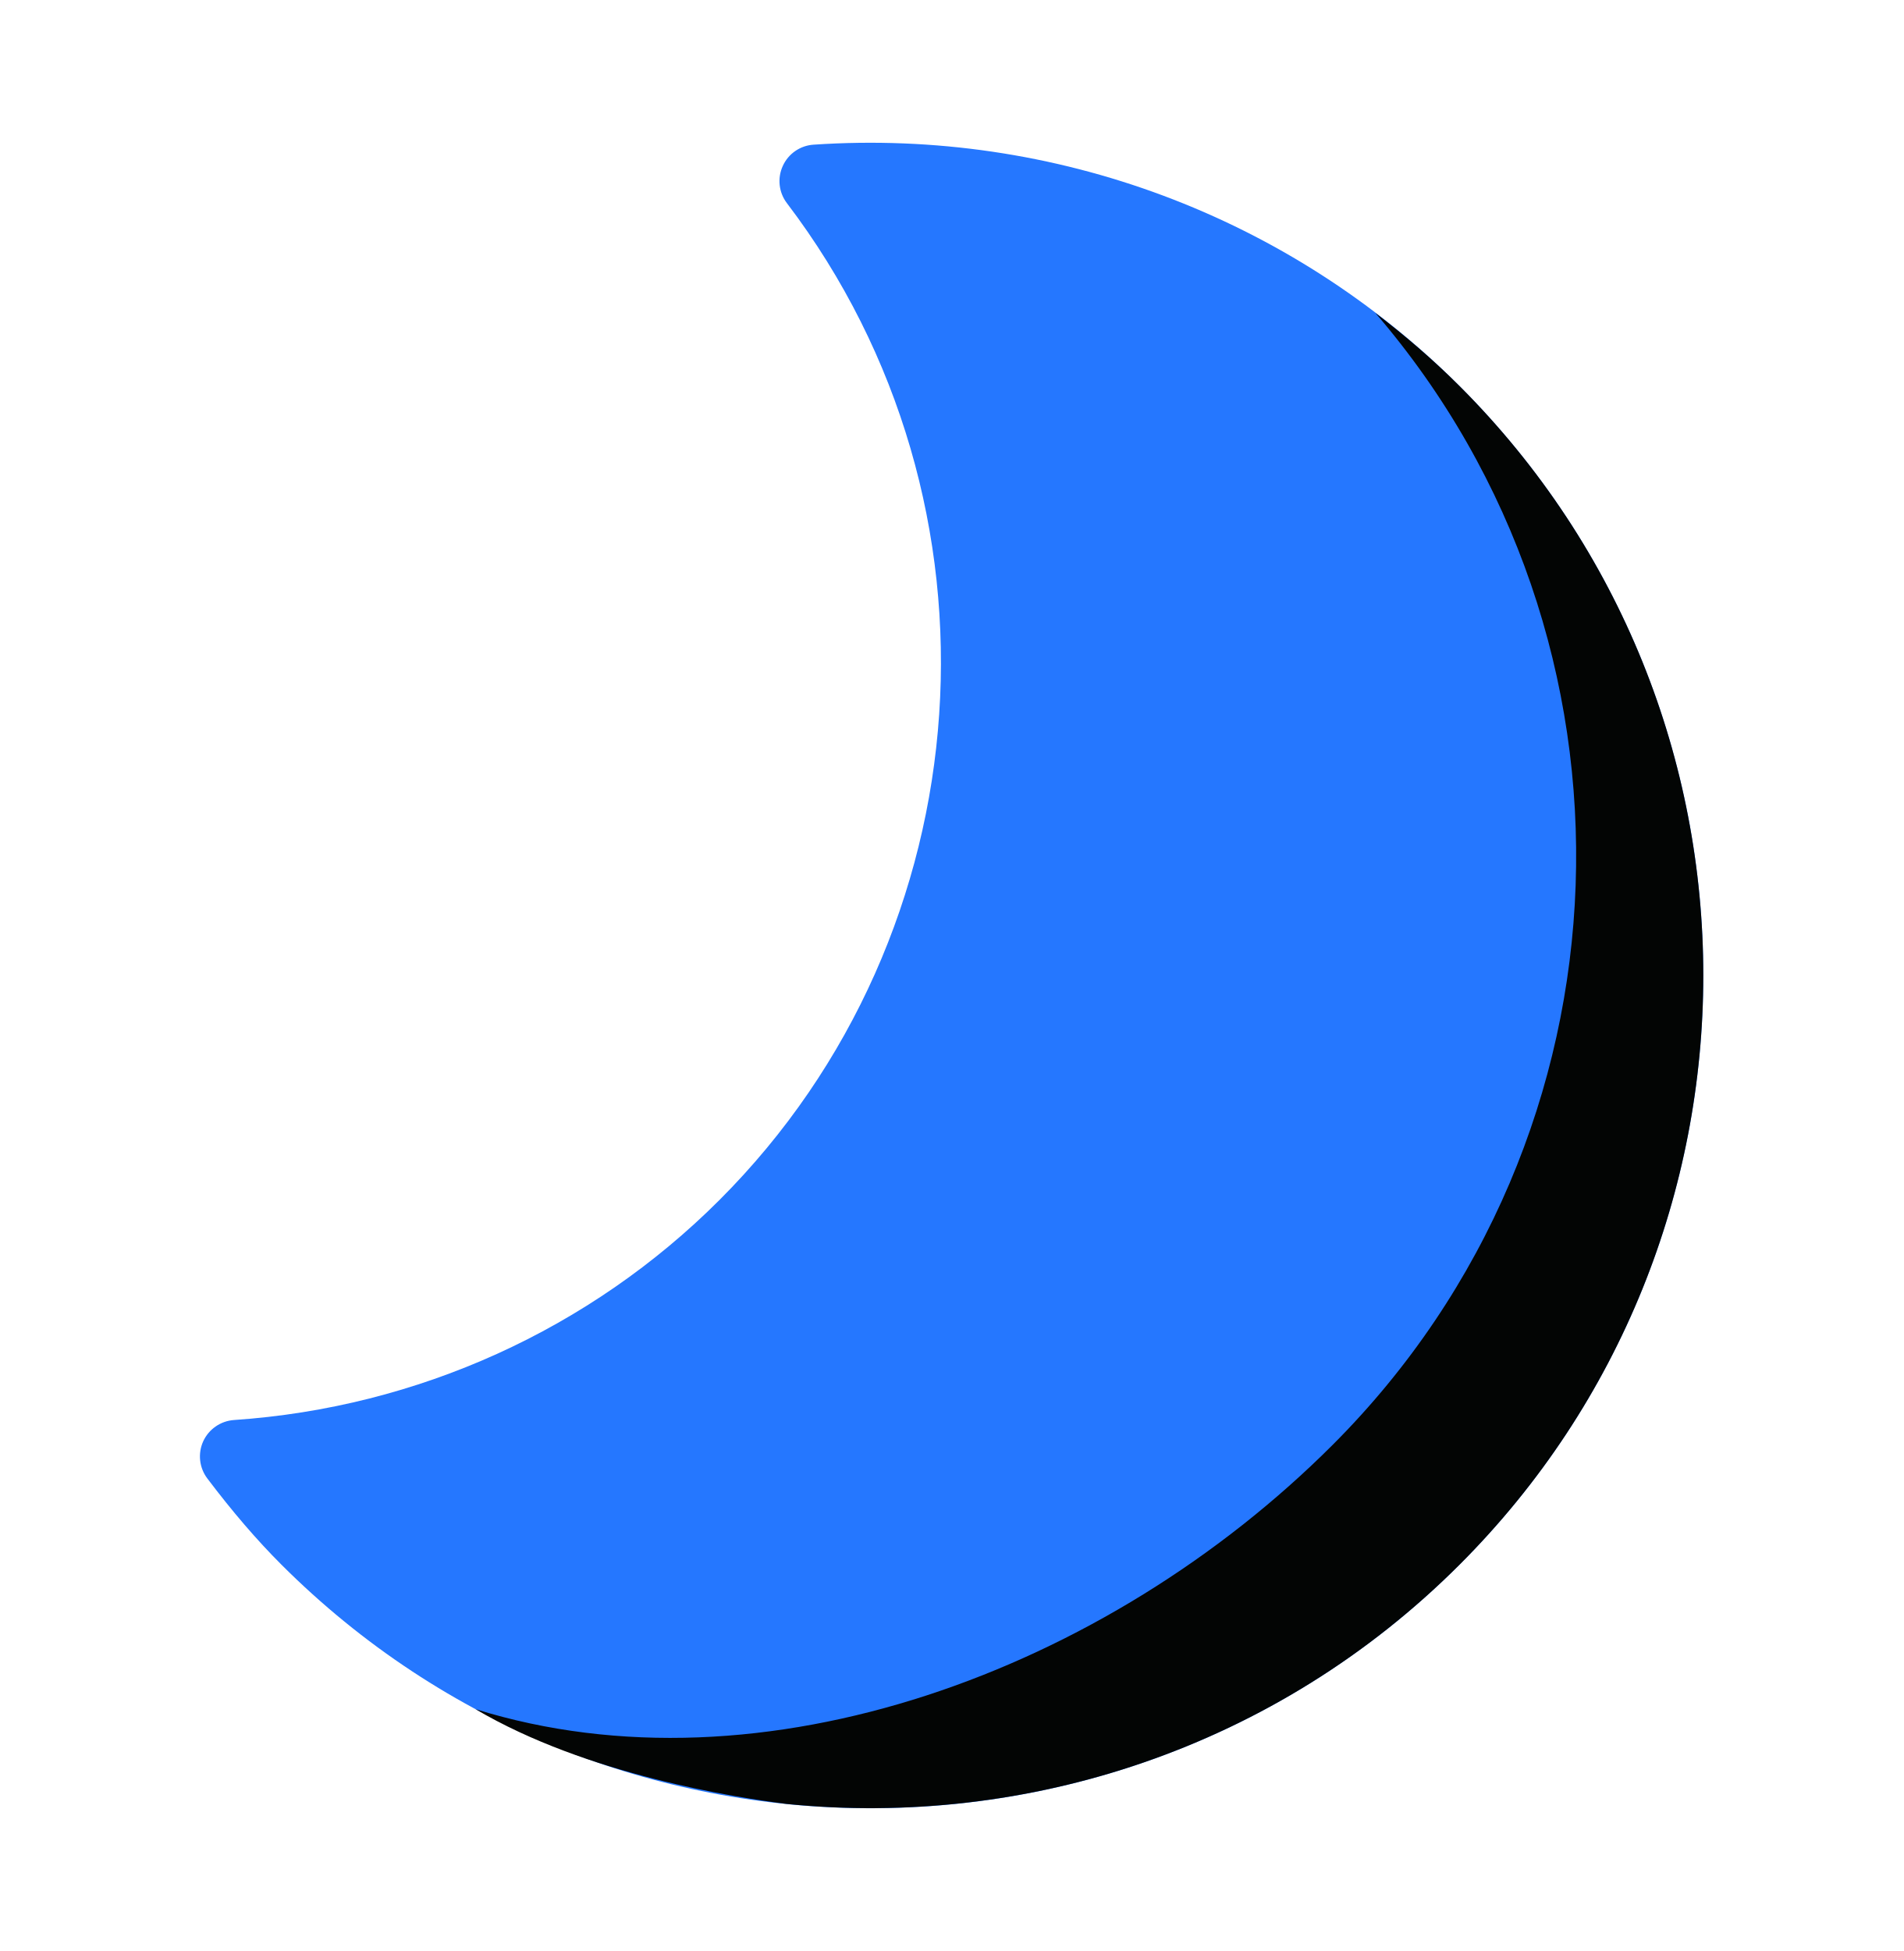
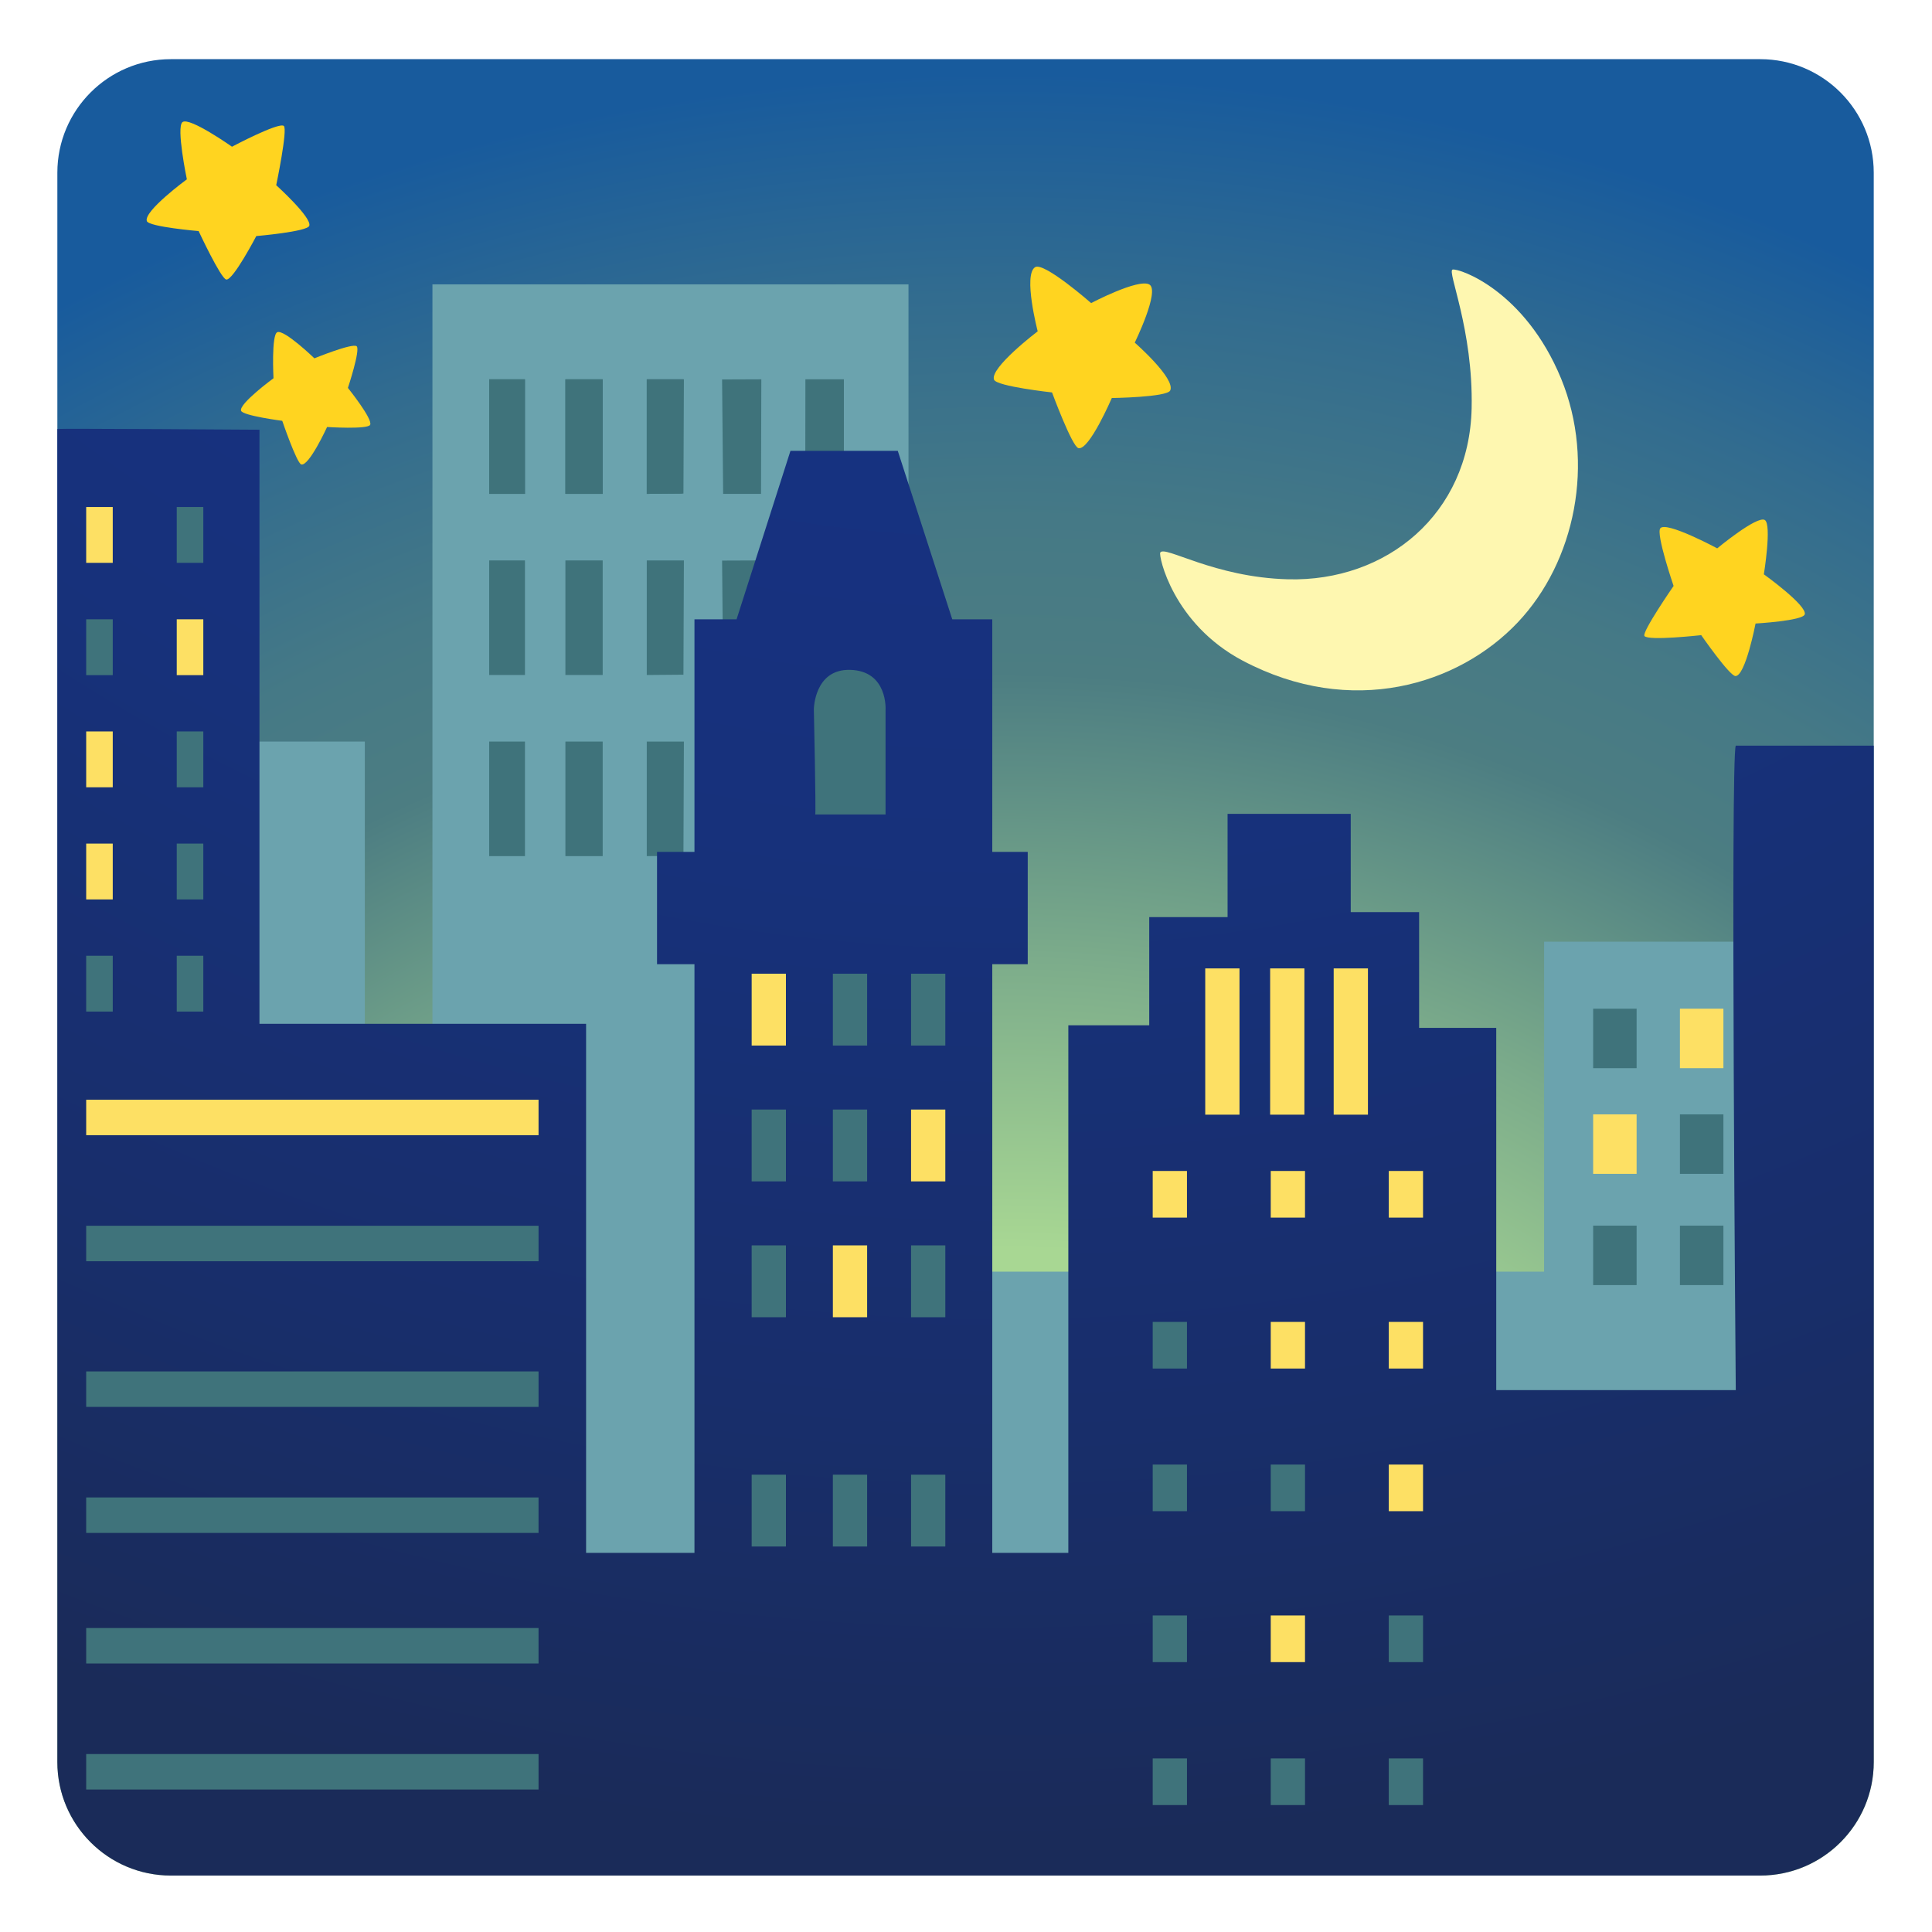
- <svg xmlns="http://www.w3.org/2000/svg" width="40" height="41" viewBox="0 0 1024 1024" class="icon" version="1.1" fill="#000000">
-   <g id="SVGRepo_bgCarrier" stroke-width="0" />
-   <g id="SVGRepo_tracerCarrier" stroke-linecap="round" stroke-linejoin="round" />
-   <g id="SVGRepo_iconCarrier">
-     <path d="M785.334 194.943c174.789 174.787 174.789 459.179 0 633.967-174.787 174.787-459.178 174.787-633.967 0-13.206-13.205-26.22-28.336-39.807-46.314a19.672 19.672 0 0 1-2.223-20.012 19.777 19.777 0 0 1 16.54-11.442c98.838-6.698 191.601-48.753 261.234-118.386C530.853 489.014 546.472 258.475 423.392 96.51a19.553 19.553 0 0 1-2.249-19.981 19.554 19.554 0 0 1 16.54-11.497c129.587-8.759 256.325 38.583 347.651 129.911z" fill="#2577FF" />
-     <path d="M785.334 194.943c-14.266-14.268-29.484-27.325-45.354-39.399 151.302 175.925 143.723 442.269-22.987 608.98-121.85 121.85-307.044 190.195-461.161 142.154 60.038 35.511 140.886 47.603 167.101 50.984 129.417 13.067 263.464-29.816 362.401-128.753 174.789-174.787 174.789-459.179 0-633.966z" fill="#030504" />
-   </g>
+ <svg xmlns="http://www.w3.org/2000/svg" width="40" height="40" viewBox="0 0 128 128" aria-hidden="true" role="img" class="iconify iconify--noto" preserveAspectRatio="xMidYMid meet">
+   <radialGradient id="IconifyId17ecdb2904d178eab14358" cx="66.522" cy="139.664" r="134.881" gradientUnits="userSpaceOnUse">
+     <stop offset=".422" stop-color="#a8d793" />
+     <stop offset=".561" stop-color="#7dad8b" />
+     <stop offset=".705" stop-color="#4c7d82" />
+     <stop offset=".781" stop-color="#457986" />
+     <stop offset=".89" stop-color="#326c8f" />
+     <stop offset="1" stop-color="#185b9d" />
+   </radialGradient>
+   <path d="M116.62 124.26H11.32c-4.15 0-7.52-3.37-7.52-7.52V11.44c0-4.15 3.37-7.52 7.52-7.52h105.3c4.15 0 7.52 3.37 7.52 7.52v105.3c.01 4.15-3.36 7.52-7.52 7.52z" fill="url(#IconifyId17ecdb2904d178eab14358)" />
+   <path fill="#6ba3ae" d="M121.3 62.39h-19v21.86H60.19V18.84H28.65v65.41h-4.48V49.13H12.34v42.65h9.5v25.44h97.13v-11.11h2.33z" />
+   <path d="M96.24 17.86c-.39.08 1.37 3.95 1.26 9.18c-.15 7.02-5.64 11.51-12.17 11.34c-4.91-.13-8.17-2.27-8.46-1.77c-.12.21.83 4.71 5.46 7.16c7.23 3.82 14.32 1.6 18.23-2.54c3.8-4.02 5.15-10.58 2.87-16.14c-2.4-5.83-6.73-7.32-7.19-7.23z" fill="#fef7b0" />
+   <path d="M108.95 42.14c.28.33 3.76-.06 3.76-.06s1.88 2.71 2.27 2.71c.66 0 1.33-3.48 1.33-3.48s3.15-.18 3.26-.61c.15-.6-2.71-2.65-2.71-2.65s.54-3.32.06-3.6c-.52-.3-3.15 1.88-3.15 1.88S110.39 34.51 110 35c-.3.38.88 3.82.88 3.82s-2.13 3.08-1.93 3.32z" fill="#ffd420" />
+   <path d="M65.86 25.16c.19.44 3.84.84 3.84.84s1.33 3.6 1.75 3.69c.71.17 2.21-3.32 2.21-3.32s3.66-.05 3.87-.5c.37-.79-2.35-3.17-2.35-3.17s1.68-3.43.97-3.85c-.72-.42-3.86 1.23-3.86 1.23s-3.12-2.74-3.71-2.38c-.81.5.17 4.25.17 4.25s-3.21 2.44-2.89 3.21z" fill="#ffd420" />
+   <path d="M9.73 14.65c.14.38 3.43.66 3.43.66s1.47 3.15 1.83 3.21c.45.07 1.99-2.88 1.99-2.88s3.38-.29 3.51-.68c.19-.54-2.19-2.69-2.19-2.69s.78-3.73.5-3.93c-.36-.25-3.43 1.38-3.43 1.38s-2.82-1.99-3.28-1.63c-.43.33.29 3.79.29 3.79S9.49 14 9.73 14.65z" fill="#ffd420" />
+   <path d="M15.97 27.21c.1.33 2.73.67 2.73.67s.96 2.81 1.26 2.89c.51.14 1.71-2.48 1.71-2.48s2.67.17 2.85-.14c.21-.36-1.47-2.45-1.47-2.45s.84-2.53.58-2.76c-.28-.23-2.8.8-2.8.8s-2-1.93-2.46-1.73c-.4.17-.25 3.05-.25 3.05s-2.29 1.68-2.15 2.15z" fill="#ffd420" />
+   <path fill="#3f737b" d="M32.41 25.13h2.37v7.59h-2.37z" />
+   <path fill="#3f737b" d="M37.46 25.13h2.47v7.59h-2.47z" />
+   <path fill="#3f737b" d="M45.27 25.13h-2.42v7.59l2.36-.02z" />
+   <path fill="#3f737b" d="M50.44 25.13l-2.6.01l.07 7.58h2.51z" />
+   <path fill="#3f737b" d="M32.41 25.13h2.37v7.59h-2.37z" />
+   <path fill="#3f737b" d="M37.46 25.13h2.47v7.59h-2.47z" />
+   <path fill="#3f737b" d="M45.31 25.13h-2.46v7.59l2.43-.02z" />
+   <path fill="#3f737b" d="M50.44 37.13l-2.6.01l.07 7.58h2.51z" />
+   <path fill="#3f737b" d="M32.41 37.13h2.37v7.59h-2.37z" />
+   <path fill="#3f737b" d="M37.46 37.13h2.47v7.59h-2.47z" />
+   <path fill="#3f737b" d="M45.31 37.13h-2.46v7.59l2.43-.02z" />
+   <path fill="#3f737b" d="M32.41 49.13h2.37v7.59h-2.37z" />
+   <path fill="#3f737b" d="M37.46 49.13h2.47v7.59h-2.47z" />
+   <path fill="#3f737b" d="M45.31 49.13h-2.46v7.59l2.43-.02z" />
+   <path fill="#3f737b" d="M53.36 25.13l-.01 7.59h2.56v-7.59z" />
+   <path fill="#3f737b" d="M105.55 81.2h2.88v3.94h-2.88z" />
+   <path fill="#3f737b" d="M111.3 81.2h2.88v3.94h-2.88z" />
+   <path fill="#fde064" d="M105.55 73.83h2.88v3.94h-2.88z" />
+   <path fill="#3f737b" d="M111.3 73.83h2.88v3.94h-2.88z" />
+   <path fill="#3f737b" d="M105.55 66.83h2.88v3.94h-2.88z" />
+   <path fill="#fde064" d="M111.3 66.83h2.88v3.94h-2.88z" />
+   <radialGradient id="IconifyId17ecdb2904d178eab14359" cx="66.089" cy="-50.946" r="173.046" gradientUnits="userSpaceOnUse">
+     <stop offset=".039" stop-color="#163387" />
+     <stop offset=".378" stop-color="#163284" />
+     <stop offset=".622" stop-color="#17317b" />
+     <stop offset=".835" stop-color="#182e6b" />
+     <stop offset="1" stop-color="#1a2b59" />
+   </radialGradient>
+   <path d="M115 49.4c-.36.73 0 42.7 0 42.7H99.13v-24h-5.11v-7.67h-4.53v-6.51h-8.16v6.84h-5.19v7.17h-5.36v34.95h-5.04v-39h2.35v-7.44h-2.35V41.03h-2.65l-3.61-11.16h-7.11L48.8 41.03h-2.79v15.41h-2.48v7.44h2.48v39h-7.18V67.83H17.19V28.47s-13.35-.09-13.39-.05v88.32c0 4.15 3.37 7.52 7.52 7.52h105.3c4.15 0 7.52-3.37 7.52-7.52V49.4H115z" fill="url(#IconifyId17ecdb2904d178eab14359)" />
+   <path fill="#3f737b" d="M5.71 116.21h29.97v2.35H5.71z" />
+   <path fill="#3f737b" d="M5.71 107.86h29.97v2.35H5.71z" />
+   <path fill="#3f737b" d="M5.71 99.21h29.97v2.35H5.71z" />
+   <path fill="#3f737b" d="M5.71 90.86h29.97v2.35H5.71z" />
+   <path fill="#3f737b" d="M5.71 81.21h29.97v2.35H5.71z" />
+   <path fill="#fde064" d="M5.71 72.86h29.97v2.35H5.71z" />
+   <path fill="#3f737b" d="M5.71 63.32h1.76v3.7H5.71z" />
+   <path fill="#3f737b" d="M11.71 63.32h1.76v3.7h-1.76z" />
+   <path fill="#fde064" d="M5.71 55.89h1.76v3.7H5.71z" />
+   <path fill="#3f737b" d="M11.71 55.89h1.76v3.7h-1.76z" />
+   <path fill="#fde064" d="M5.71 48.46h1.76v3.7H5.71z" />
+   <path fill="#3f737b" d="M11.71 48.46h1.76v3.7h-1.76z" />
+   <path fill="#3f737b" d="M5.71 41.03h1.76v3.7H5.71z" />
+   <path fill="#fde064" d="M11.71 41.03h1.76v3.7h-1.76z" />
+   <path fill="#fde064" d="M5.71 33.59h1.76v3.7H5.71z" />
+   <path fill="#3f737b" d="M11.71 33.59h1.76v3.7h-1.76z" />
+   <path fill="#fde064" d="M49.8 64.51h2.27v4.76H49.8z" />
+   <path fill="#3f737b" d="M55.18 64.51h2.27v4.76h-2.27z" />
+   <path fill="#3f737b" d="M60.36 64.51h2.27v4.76h-2.27z" />
+   <path fill="#3f737b" d="M49.8 73.51h2.27v4.76H49.8z" />
+   <path fill="#3f737b" d="M49.8 97.7h2.27v4.76H49.8z" />
+   <path fill="#3f737b" d="M55.18 97.7h2.27v4.76h-2.27z" />
+   <path fill="#3f737b" d="M60.36 97.7h2.27v4.76h-2.27z" />
+   <path fill="#3f737b" d="M55.18 73.51h2.27v4.76h-2.27z" />
+   <path fill="#fde064" d="M60.36 73.51h2.27v4.76h-2.27z" />
+   <path fill="#3f737b" d="M49.8 82.51h2.27v4.76H49.8z" />
+   <path fill="#fde064" d="M55.18 82.51h2.27v4.76h-2.27z" />
+   <path fill="#3f737b" d="M60.36 82.51h2.27v4.76h-2.27z" />
+   <path d="M54.01 53.96h4.66v-6.92s.17-2.6-2.35-2.66c-2.37-.06-2.4 2.6-2.4 2.6s.15 6.98.09 6.98z" fill="#3f737b" />
+   <path fill="#fde064" d="M79.85 64.16h2.27v9.69h-2.27z" />
+   <path fill="#fde064" d="M88.36 64.16h2.27v9.69h-2.27z" />
+   <path fill="#fde064" d="M84.15 64.16h2.27v9.69h-2.27z" />
+   <path fill="#fde064" d="M76.37 77.58h2.27v3.09h-2.27z" />
+   <path fill="#fde064" d="M84.19 77.58h2.27v3.09h-2.27z" />
+   <path fill="#fde064" d="M92.01 77.58h2.27v3.09h-2.27z" />
+   <path fill="#3f737b" d="M76.37 87.58h2.27v3.09h-2.27z" />
+   <path fill="#fde064" d="M84.19 87.58h2.27v3.09h-2.27z" />
+   <path fill="#fde064" d="M92.01 87.58h2.27v3.09h-2.27z" />
+   <path fill="#3f737b" d="M76.37 97.03h2.27v3.09h-2.27z" />
+   <path fill="#3f737b" d="M84.19 97.03h2.27v3.09h-2.27z" />
+   <path fill="#fde064" d="M92.01 97.03h2.27v3.09h-2.27z" />
+   <path fill="#3f737b" d="M76.37 107.03h2.27v3.09h-2.27z" />
+   <path fill="#fde064" d="M84.19 107.03h2.27v3.09h-2.27z" />
+   <path fill="#3f737b" d="M92.01 107.03h2.27v3.09h-2.27z" />
+   <path fill="#3f737b" d="M76.37 116.5h2.27v3.09h-2.27z" />
+   <path fill="#3f737b" d="M84.19 116.5h2.27v3.09h-2.27z" />
+   <path fill="#3f737b" d="M92.01 116.5h2.27v3.09h-2.27z" />
</svg>
